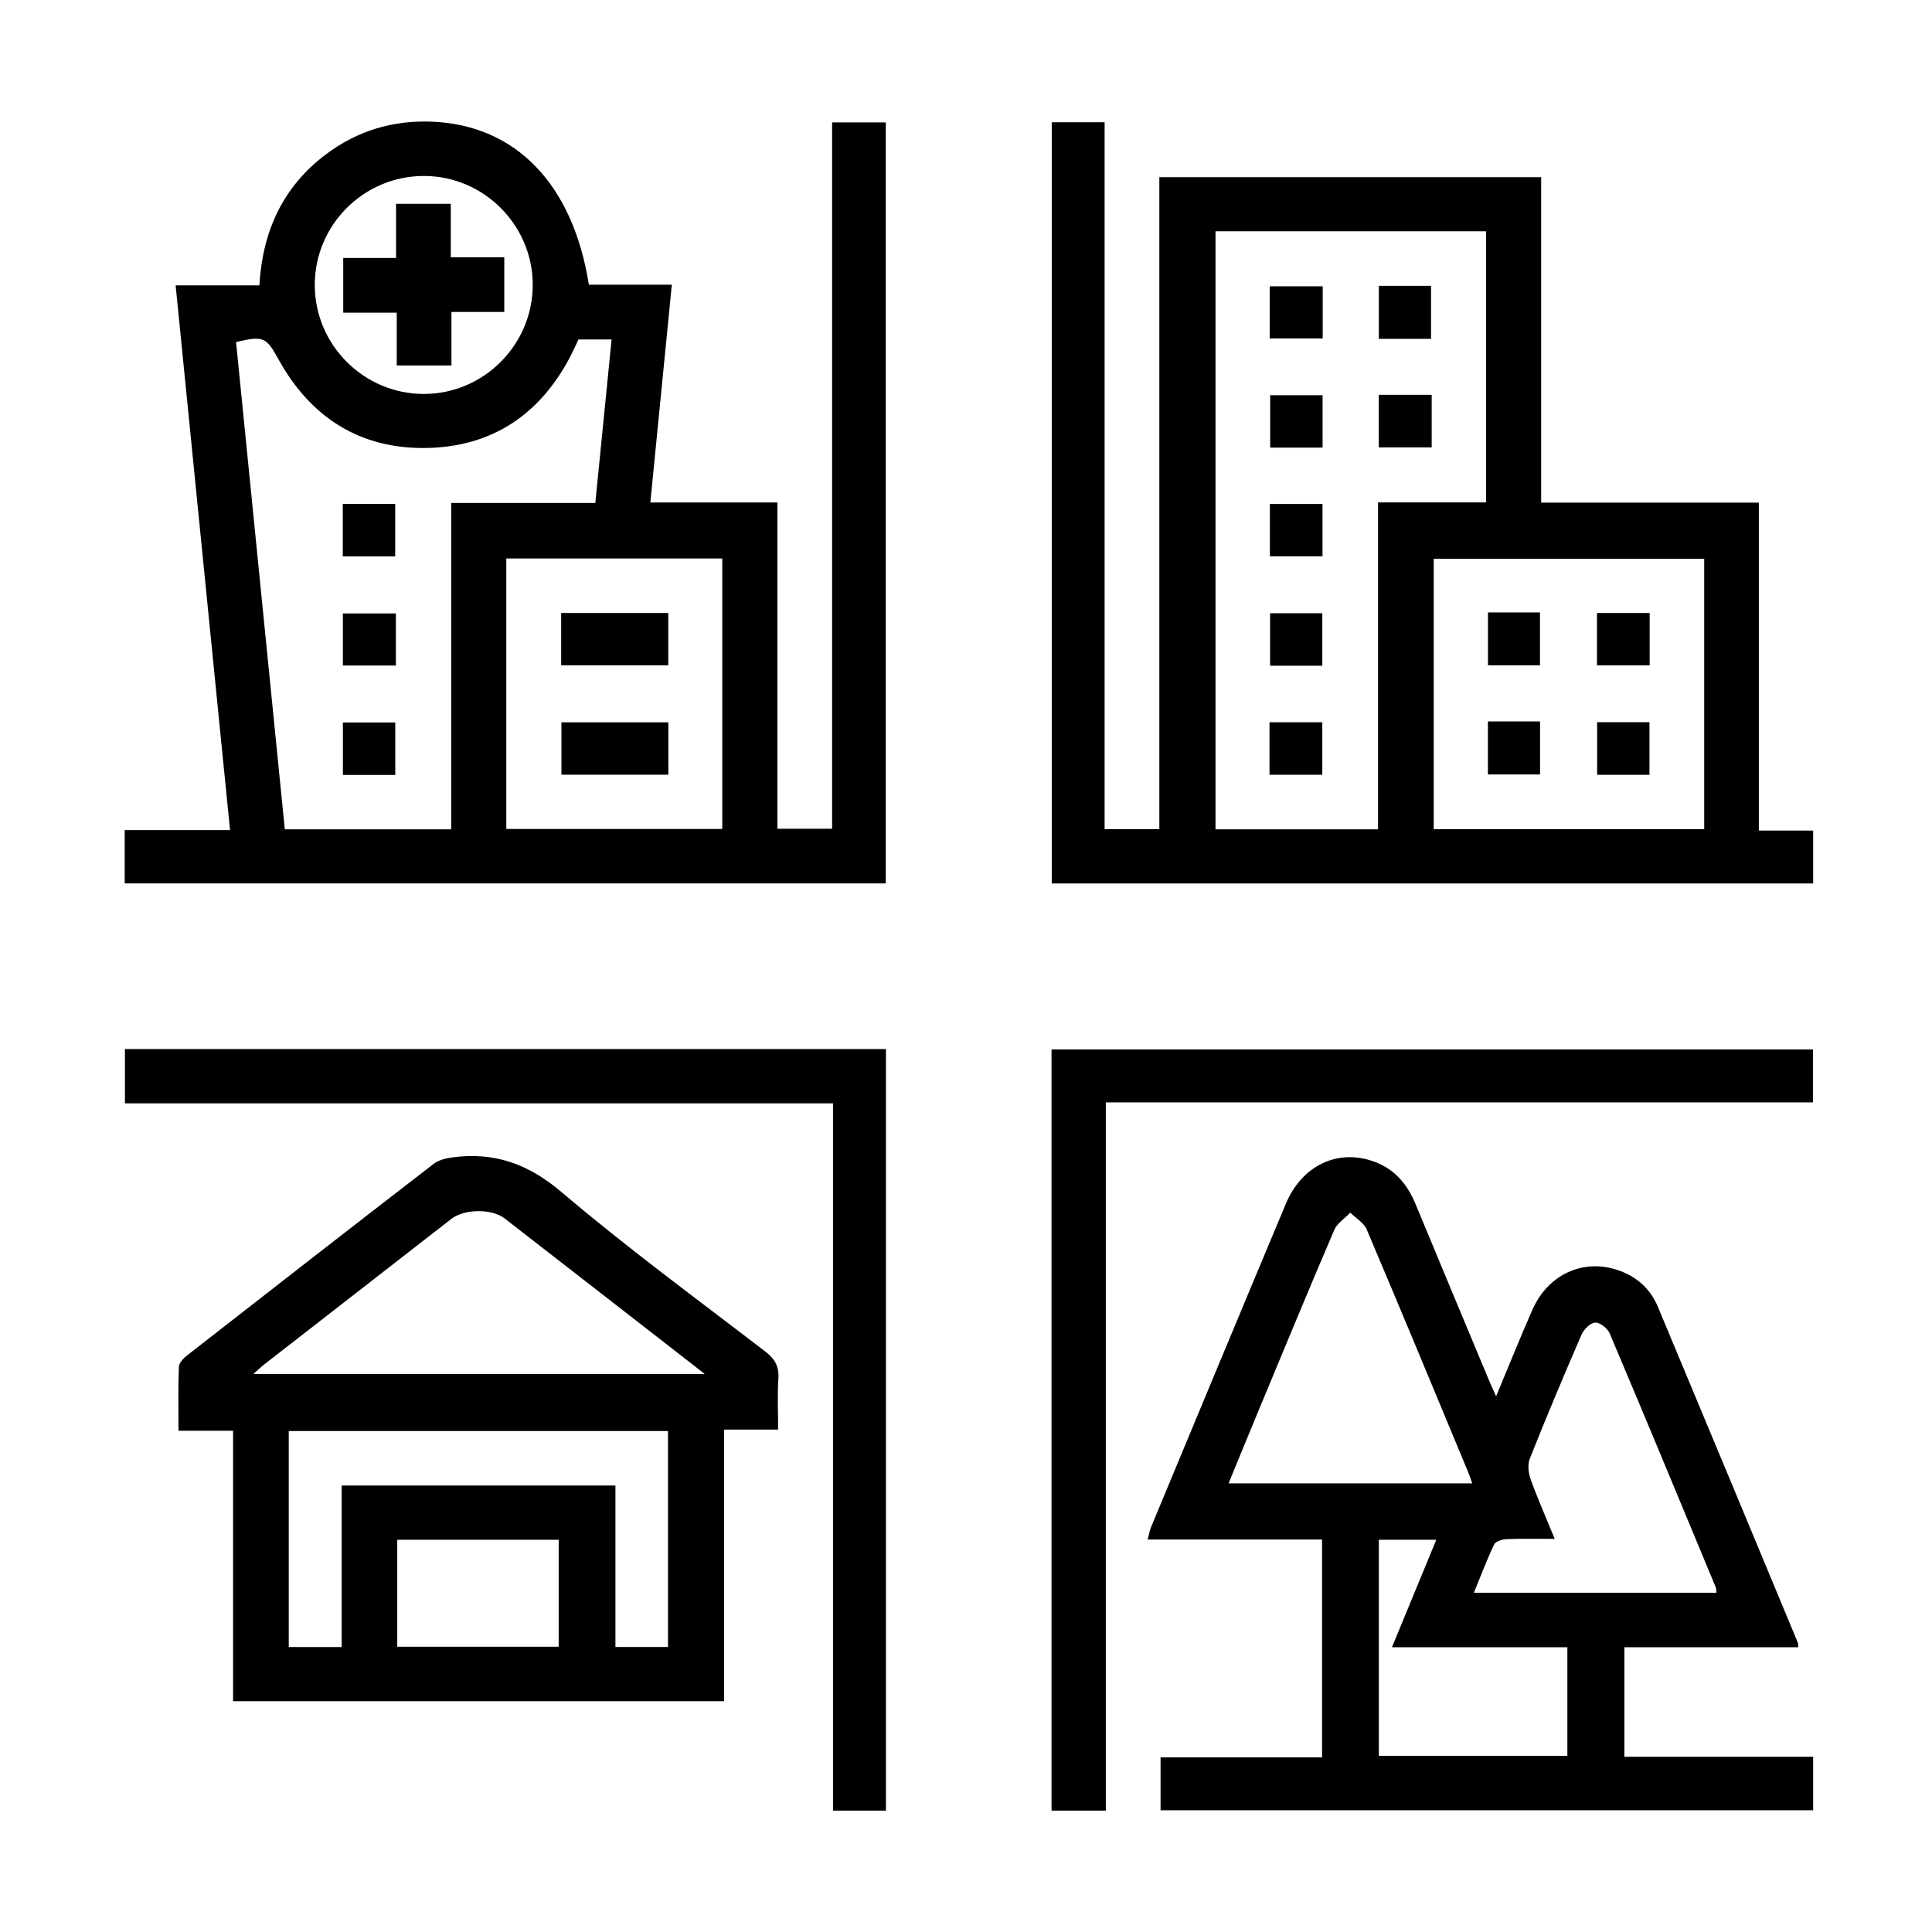
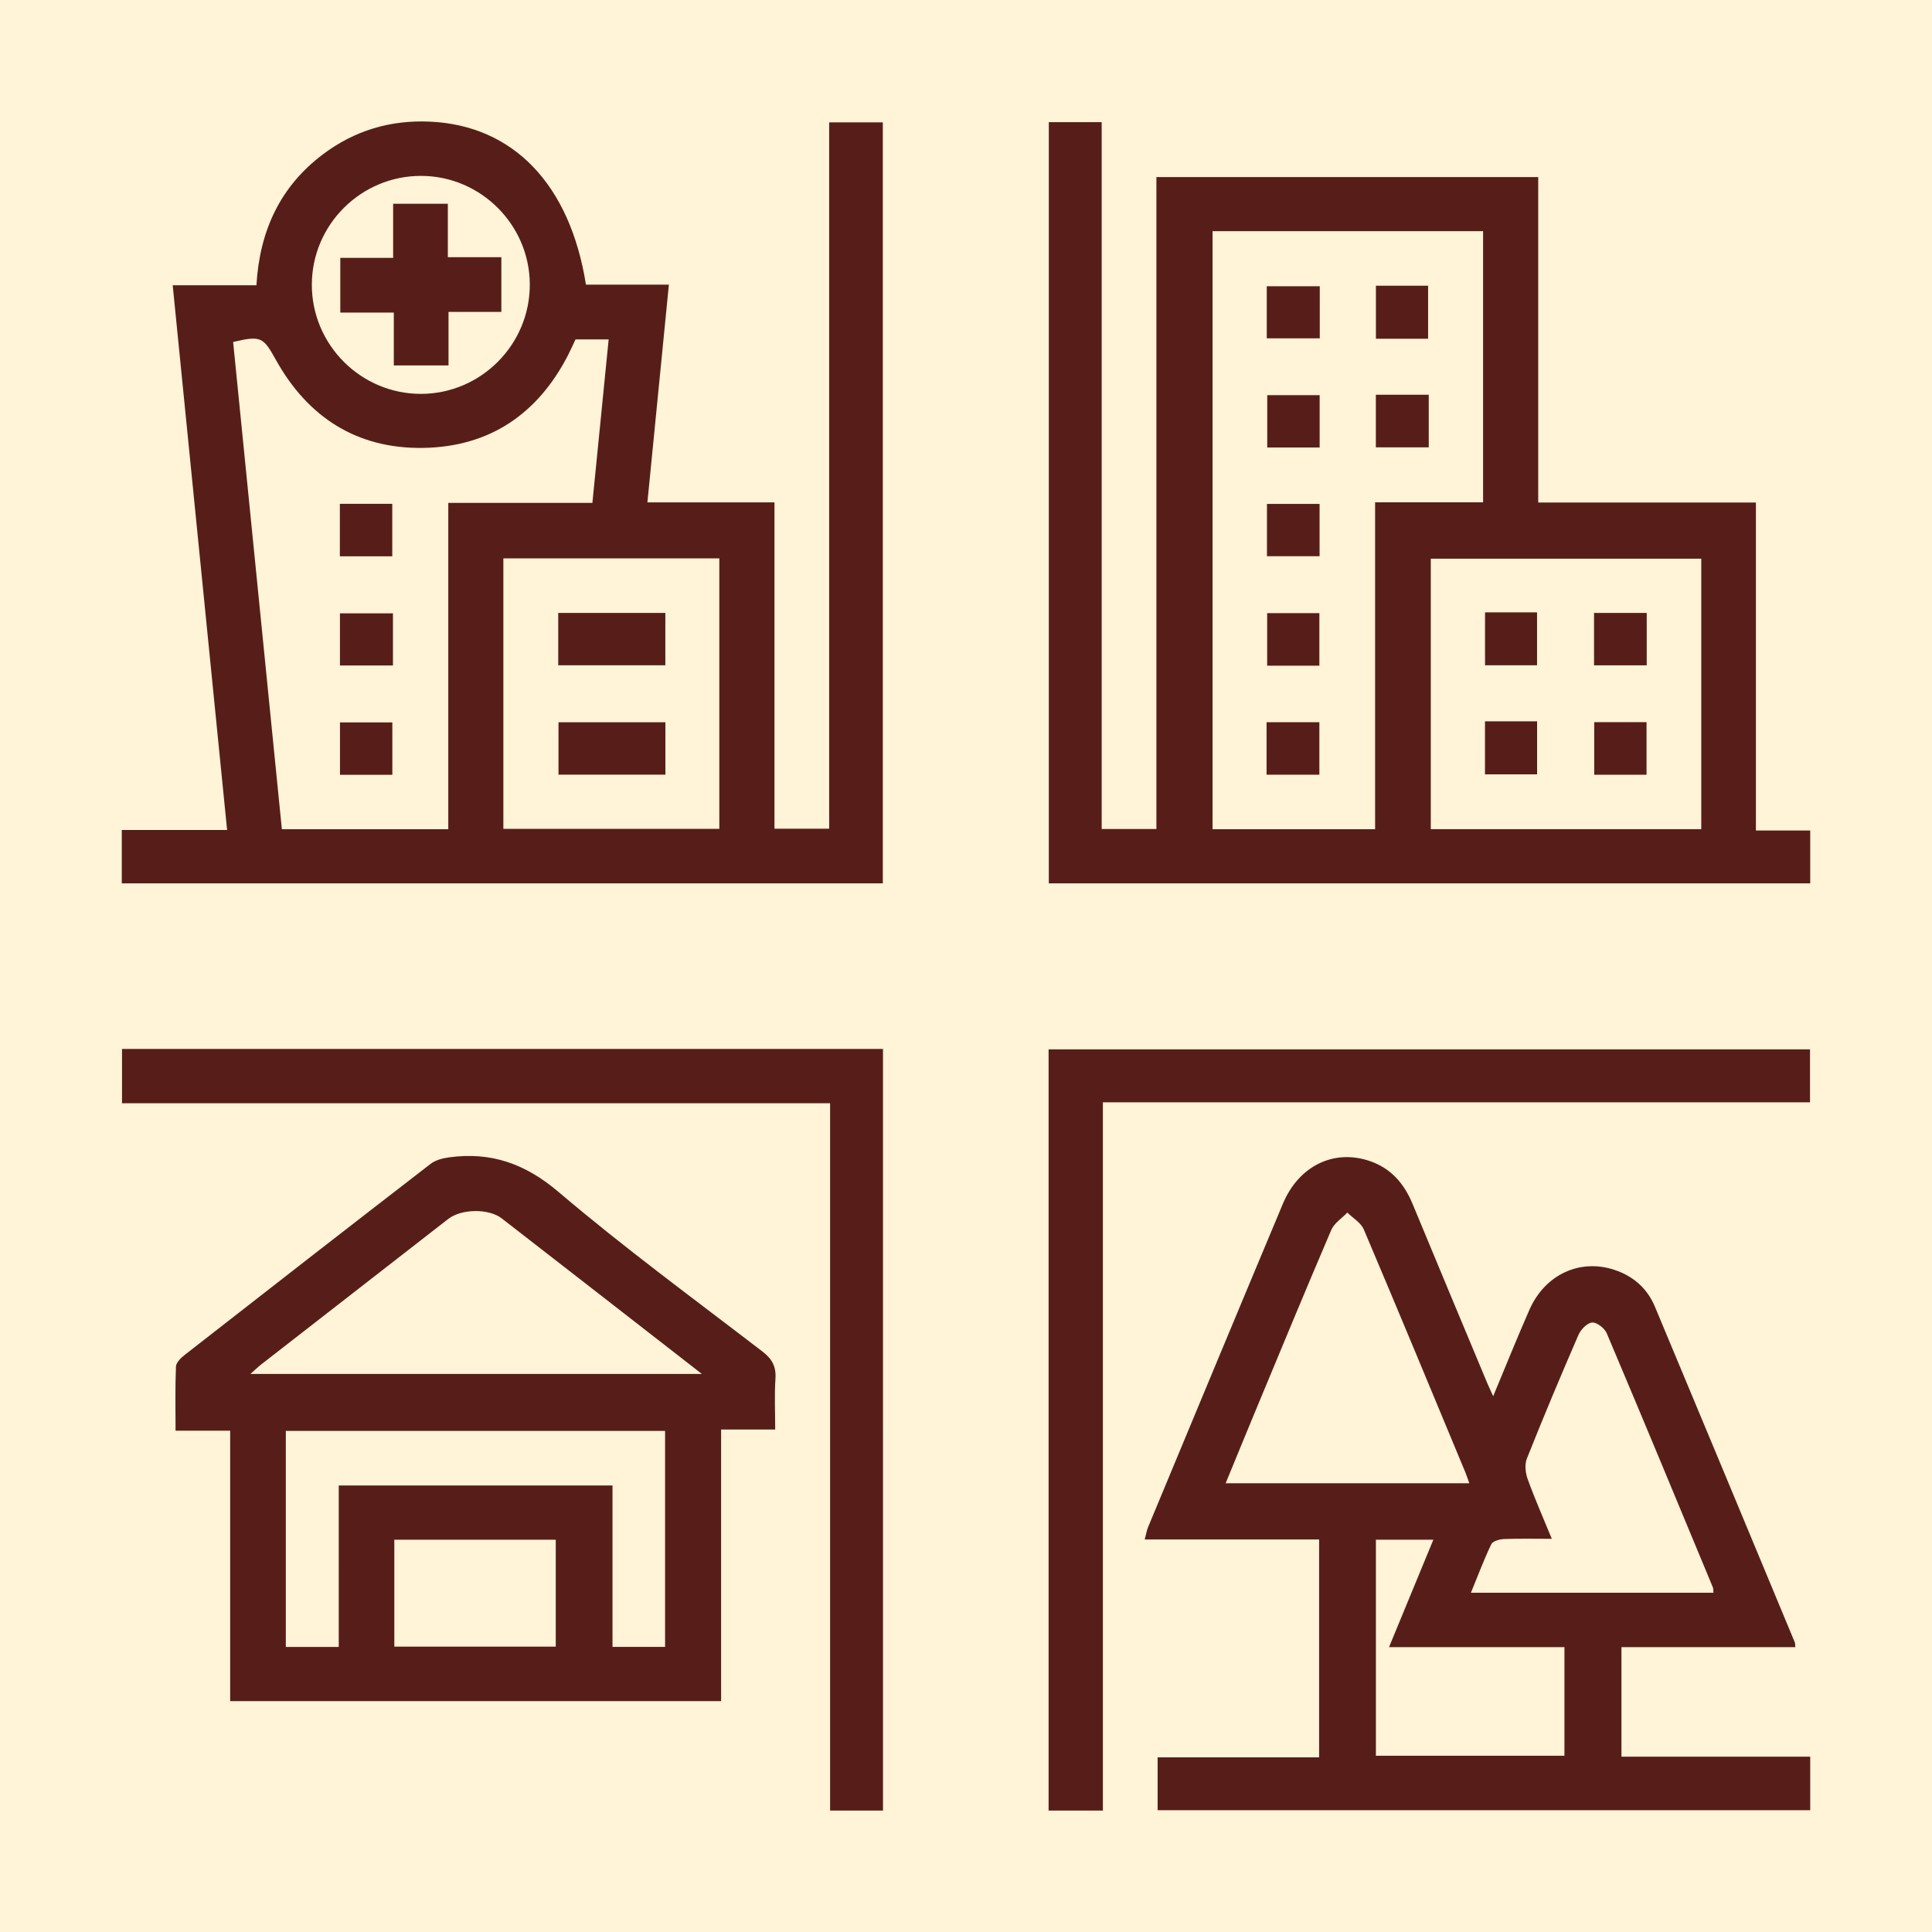
<svg xmlns="http://www.w3.org/2000/svg" version="1.1" id="Warstwa_1_kopia" x="0px" y="0px" width="425.197px" height="425.197px" viewBox="0 0 425.197 425.197" enable-background="new 0 0 425.197 425.197" xml:space="preserve">
+   <rect fill-rule="evenodd" clip-rule="evenodd" fill="#FFF3D8" width="425.197" height="425.197" />
  <g>
-     <path fill-rule="evenodd" clip-rule="evenodd" d="M27.446,194.427c0-3.955,0-7.655,0-11.742c7.724,0,15.28,0,23.181,0   c-4.008-40.133-7.975-79.845-11.973-119.881c6.188,0,12.147,0,18.426,0c0.693-11.887,5.15-21.675,14.624-28.815   c6.95-5.237,14.812-7.584,23.486-7.207c18.382,0.799,30.907,13.773,34.41,35.877c5.897,0,11.852,0,18.255,0   c-1.584,16.061-3.134,31.771-4.727,47.921c9.377,0,18.537,0,27.965,0c0,24.117,0,47.812,0,71.813c4.049,0,7.841,0,12.041,0   c0-51.678,0-103.455,0-155.452c4.094,0,7.795,0,11.807,0c0,55.668,0,111.441,0,167.486   C139.286,194.427,83.513,194.427,27.446,194.427z M62.68,182.515c12.339,0,24.279,0,36.625,0c0-23.964,0-47.75,0-71.826   c10.731,0,21.058,0,31.715,0c1.202-12.087,2.378-23.911,3.579-35.976c-1.851,0-3.09,0-4.329,0c-0.992,0-1.984,0-2.963,0   c-0.616,1.3-1.117,2.44-1.687,3.544c-6.649,12.877-17.217,20.058-31.691,20.332c-14.653,0.278-25.536-6.68-32.615-19.462   c-2.731-4.93-3.279-5.287-9.362-3.846C55.516,110.903,59.082,146.55,62.68,182.515z M111.426,182.436c16.069,0,31.847,0,47.531,0   c0-20.041,0-39.816,0-59.531c-15.985,0-31.675,0-47.531,0C111.426,142.788,111.426,162.474,111.426,182.436z M93.308,86.7   c13.217-0.021,23.999-10.893,23.936-24.134c-0.063-13.073-10.775-23.781-23.849-23.839c-13.25-0.059-24.1,10.709-24.12,23.941   C69.255,75.897,80.079,86.722,93.308,86.7z" />
-     <path fill-rule="evenodd" clip-rule="evenodd" d="M387.089,182.79c4.375,0,8.081,0,11.953,0c0,3.975,0,7.676,0,11.643   c-55.794,0-111.57,0-167.573,0c0-55.79,0-111.566,0-167.528c3.828,0,7.529,0,11.637,0c0,51.778,0,103.556,0,155.564   c4.191,0,7.979,0,12.043,0c0-47.823,0-95.512,0-143.477c28.055,0,55.837,0,84.03,0c0,23.776,0,47.563,0,71.623   c16.105,0,31.804,0,47.91,0C387.089,134.675,387.089,158.461,387.089,182.79z M267.509,50.896c0,44.06,0,87.837,0,131.62   c11.969,0,23.666,0,35.771,0c0-23.965,0-47.75,0-71.943c8.196,0,15.992,0,23.766,0c0-20.108,0-39.804,0-59.677   C307.165,50.896,287.47,50.896,267.509,50.896z M375.063,122.977c-20.087,0-39.863,0-59.527,0c0,20.047,0,39.824,0,59.52   c19.991,0,39.679,0,59.527,0C375.063,162.606,375.063,142.919,375.063,122.977z" />
-     <path fill-rule="evenodd" clip-rule="evenodd" d="M255.418,398.406c0-3.961,0-7.66,0-11.633c11.869,0,23.568,0,35.541,0   c0-16.058,0-31.841,0-47.952c-12.669,0-25.358,0-38.38,0c0.315-1.174,0.44-1.998,0.752-2.745   c9.869-23.724,19.724-47.453,29.659-71.148c3.494-8.332,11.189-12.06,19.057-9.409c4.705,1.584,7.621,4.962,9.482,9.461   c5.438,13.139,10.934,26.253,16.411,39.375c0.334,0.8,0.712,1.582,1.327,2.944c2.776-6.646,5.269-12.873,7.969-19.009   c3.427-7.785,11.107-11.334,18.741-8.793c4.128,1.375,7.196,4.063,8.873,8.067c10.305,24.62,20.546,49.266,30.8,73.907   c0.088,0.212,0.056,0.475,0.112,1.056c-12.689,0-25.344,0-38.265,0c0,8.121,0,15.908,0,24.106c13.792,0,27.581,0,41.544,0   c0,4.104,0,7.805,0,11.772C351.255,398.406,303.483,398.406,255.418,398.406z M270.386,326.457c18.051,0,35.692,0,53.622,0   c-0.348-0.978-0.562-1.678-0.842-2.351c-7.429-17.854-14.82-35.722-22.378-53.521c-0.629-1.481-2.389-2.48-3.622-3.703   c-1.203,1.266-2.888,2.325-3.533,3.83c-5.604,13.071-11.029,26.22-16.493,39.352C274.899,315.449,272.694,320.85,270.386,326.457z    M342.17,338.681c-3.861,0-7.22-0.084-10.569,0.054c-0.962,0.039-2.428,0.464-2.755,1.146c-1.629,3.4-2.954,6.946-4.477,10.665   c18.152,0,35.724,0,53.379,0c-0.054-0.498-0.01-0.889-0.143-1.207c-7.743-18.644-15.469-37.294-23.34-55.883   c-0.473-1.113-2.165-2.447-3.204-2.379c-1.083,0.071-2.505,1.525-3.018,2.705c-3.921,9.029-7.729,18.11-11.368,27.256   c-0.518,1.299-0.302,3.165,0.197,4.544C338.427,329.881,340.279,334.071,342.17,338.681z M316.101,338.877   c-4.455,0-8.494,0-12.646,0c0,15.967,0,31.736,0,47.553c13.992,0,27.764,0,41.495,0c0-8.028,0-15.809,0-23.906   c-12.921,0-25.564,0-38.607,0C309.677,354.442,312.84,346.778,316.101,338.877z" />
-     <path fill-rule="evenodd" clip-rule="evenodd" d="M51.3,374.402c0-19.881,0-39.49,0-59.513c-3.92,0-7.719,0-12.018,0   c0-4.97-0.101-9.546,0.088-14.109c0.037-0.88,1.063-1.9,1.88-2.538c18.022-14.07,36.064-28.114,54.165-42.083   c1.082-0.834,2.65-1.236,4.049-1.429c9.232-1.27,16.774,1.377,24.132,7.635c14.454,12.289,29.798,23.536,44.858,35.103   c2.104,1.617,3.028,3.275,2.854,5.937c-0.235,3.589-0.058,7.206-0.058,11.219c-4.04,0-7.838,0-11.903,0c0,20.11,0,39.809,0,59.779   C123.284,374.402,87.5,374.402,51.3,374.402z M55.754,302.392c33.224,0,65.91,0,99.344,0c-0.968-0.76-1.352-1.063-1.738-1.363   c-14.094-10.957-28.179-21.924-42.287-32.863c-2.855-2.215-8.876-2.137-11.784,0.121c-13.707,10.643-27.399,21.302-41.09,31.964   C57.466,300.821,56.797,301.474,55.754,302.392z M75.197,326.942c20.306,0,40.078,0,60.248,0c0,12.04,0,23.824,0,35.527   c4.103,0,7.801,0,11.571,0c0-15.982,0-31.758,0-47.531c-28.004,0-55.769,0-83.465,0c0,16.034,0,31.811,0,47.54   c3.988,0,7.687,0,11.646,0C75.197,350.593,75.197,338.9,75.197,326.942z M87.429,362.413c12.078,0,23.854,0,35.528,0   c0-8.049,0-15.831,0-23.535c-11.989,0-23.676,0-35.528,0C87.429,346.766,87.429,354.457,87.429,362.413z" />
-     <path fill-rule="evenodd" clip-rule="evenodd" d="M243.37,398.485c-4.376,0-8.076,0-11.949,0c0-55.877,0-111.566,0-167.523   c55.794,0,111.571,0,167.575,0c0,3.797,0,7.584,0,11.649c-51.838,0-103.528,0-155.626,0   C243.37,294.664,243.37,346.443,243.37,398.485z" />
-     <path fill-rule="evenodd" clip-rule="evenodd" d="M194.978,398.487c-3.972,0-7.673,0-11.644,0c0-51.875,0-103.564,0-155.663   c-52.052,0-103.832,0-155.838,0c0-4.193,0-7.981,0-11.951c55.833,0,111.522,0,167.481,0   C194.978,286.661,194.978,342.438,194.978,398.487z" />
-     <path fill-rule="evenodd" clip-rule="evenodd" d="M86.991,170.54c-3.941,0-7.632,0-11.524,0c0-3.845,0-7.537,0-11.534   c3.683,0,7.466,0,11.524,0C86.991,162.662,86.991,166.442,86.991,170.54z" />
-     <path fill-rule="evenodd" clip-rule="evenodd" d="M87.127,135.004c0,3.854,0,7.544,0,11.467c-3.906,0-7.684,0-11.665,0   c0-3.782,0-7.474,0-11.467C79.159,135.004,82.941,135.004,87.127,135.004z" />
-     <path fill-rule="evenodd" clip-rule="evenodd" d="M75.442,122.456c0-3.999,0-7.691,0-11.562c3.865,0,7.556,0,11.535,0   c0,3.743,0,7.525,0,11.562C83.26,122.456,79.482,122.456,75.442,122.456z" />
-     <path fill-rule="evenodd" clip-rule="evenodd" d="M147.088,158.968c0,3.949,0,7.643,0,11.534c-7.848,0-15.535,0-23.527,0   c0-3.692,0-7.478,0-11.534C131.225,158.968,139,158.968,147.088,158.968z" />
-     <path fill-rule="evenodd" clip-rule="evenodd" d="M147.075,134.912c0,3.857,0,7.551,0,11.52c-7.774,0-15.55,0-23.573,0   c0-3.747,0-7.528,0-11.52C131.348,134.912,139.122,134.912,147.075,134.912z" />
-     <path fill-rule="evenodd" clip-rule="evenodd" d="M87.166,44.859c4.237,0,7.935,0,12.041,0c0,3.902,0,7.7,0,11.759   c4.099,0,7.803,0,11.776,0c0,4.055,0,7.841,0,12.043c-3.773,0-7.569,0-11.627,0c0,4.1,0,7.803,0,11.775c-4.054,0-7.842,0-12.042,0   c0-3.769,0-7.567,0-11.626c-4.1,0-7.803,0-11.776,0c0-4.054,0-7.842,0-12.043c3.77,0,7.568,0,11.628,0   C87.166,52.669,87.166,48.966,87.166,44.859z" />
-     <path fill-rule="evenodd" clip-rule="evenodd" d="M279.393,170.512c0-3.918,0-7.608,0-11.555c3.838,0,7.616,0,11.621,0   c0,3.808,0,7.586,0,11.555C287.199,170.512,283.509,170.512,279.393,170.512z" />
-     <path fill-rule="evenodd" clip-rule="evenodd" d="M291.06,110.918c0,3.854,0,7.545,0,11.514c-3.773,0-7.552,0-11.58,0   c0-3.744,0-7.521,0-11.514C283.231,110.918,286.923,110.918,291.06,110.918z" />
-     <path fill-rule="evenodd" clip-rule="evenodd" d="M315.088,86.889c0,3.952,0,7.642,0,11.577c-3.871,0-7.648,0-11.643,0   c0-3.841,0-7.619,0-11.577C307.294,86.889,310.984,86.889,315.088,86.889z" />
-     <path fill-rule="evenodd" clip-rule="evenodd" d="M291.075,86.981c0,3.941,0,7.633,0,11.524c-3.845,0-7.537,0-11.534,0   c0-3.683,0-7.465,0-11.524C283.197,86.981,286.978,86.981,291.075,86.981z" />
-     <path fill-rule="evenodd" clip-rule="evenodd" d="M314.943,74.571c-3.883,0-7.572,0-11.485,0c0-3.917,0-7.695,0-11.667   c3.811,0,7.502,0,11.485,0C314.943,66.632,314.943,70.413,314.943,74.571z" />
-     <path fill-rule="evenodd" clip-rule="evenodd" d="M291.103,63.013c0,3.854,0,7.543,0,11.467c-3.906,0-7.685,0-11.665,0   c0-3.781,0-7.473,0-11.467C283.134,63.013,286.916,63.013,291.103,63.013z" />
-     <path fill-rule="evenodd" clip-rule="evenodd" d="M291.016,146.517c-3.82,0-7.513,0-11.492,0c0-3.738,0-7.52,0-11.559   c3.711,0,7.49,0,11.492,0C291.016,138.771,291.016,142.549,291.016,146.517z" />
-     <path fill-rule="evenodd" clip-rule="evenodd" d="M327.473,134.781c3.939,0,7.541,0,11.45,0c0,3.805,0,7.586,0,11.649   c-3.645,0-7.425,0-11.45,0C327.473,142.681,327.473,138.902,327.473,134.781z" />
-     <path fill-rule="evenodd" clip-rule="evenodd" d="M363.06,134.906c0,3.882,0,7.572,0,11.531c-3.8,0-7.58,0-11.598,0   c0-3.771,0-7.55,0-11.531C355.24,134.906,358.932,134.906,363.06,134.906z" />
-     <path fill-rule="evenodd" clip-rule="evenodd" d="M327.463,158.77c3.969,0,7.57,0,11.47,0c0,3.833,0,7.614,0,11.667   c-3.676,0-7.455,0-11.47,0C327.463,166.658,327.463,162.88,327.463,158.77z" />
-     <path fill-rule="evenodd" clip-rule="evenodd" d="M363.018,170.524c-3.854,0-7.545,0-11.514,0c0-3.771,0-7.553,0-11.58   c3.744,0,7.521,0,11.514,0C363.018,162.696,363.018,166.388,363.018,170.524z" />
+     <path fill-rule="evenodd" clip-rule="evenodd" fill="#571E19" d="M26.801,194.41c0-3.955,0-7.655,0-11.742   c7.724,0,15.279,0,23.181,0c-4.009-40.133-7.975-79.845-11.974-119.881c6.188,0,12.147,0,18.426,0   c0.693-11.887,5.15-21.675,14.624-28.814c6.95-5.237,14.812-7.584,23.486-7.207c18.383,0.799,30.907,13.772,34.41,35.877   c5.896,0,11.852,0,18.255,0c-1.584,16.062-3.134,31.771-4.727,47.921c9.377,0,18.537,0,27.965,0c0,24.117,0,47.813,0,71.813   c4.05,0,7.842,0,12.041,0c0-51.678,0-103.455,0-155.452c4.094,0,7.795,0,11.807,0c0,55.668,0,111.441,0,167.486   C138.641,194.41,82.868,194.41,26.801,194.41z M62.035,182.498c12.339,0,24.278,0,36.625,0c0-23.964,0-47.75,0-71.826   c10.731,0,21.059,0,31.715,0c1.202-12.087,2.379-23.911,3.579-35.976c-1.852,0-3.091,0-4.329,0c-0.992,0-1.984,0-2.963,0   c-0.616,1.3-1.117,2.44-1.688,3.545c-6.648,12.877-17.217,20.058-31.69,20.331c-14.653,0.278-25.536-6.68-32.615-19.462   c-2.731-4.931-3.279-5.287-9.362-3.847C54.87,110.887,58.437,146.534,62.035,182.498z M110.781,182.42c16.069,0,31.847,0,47.53,0   c0-20.041,0-39.816,0-59.531c-15.985,0-31.675,0-47.53,0C110.781,142.771,110.781,162.458,110.781,182.42z M92.663,86.684   c13.217-0.021,23.998-10.893,23.936-24.135c-0.063-13.072-10.775-23.78-23.849-23.839c-13.251-0.06-24.101,10.709-24.12,23.94   C68.609,75.881,79.434,86.705,92.663,86.684z" />
+     <path fill-rule="evenodd" clip-rule="evenodd" fill="#571E19" d="M386.443,182.773c4.375,0,8.081,0,11.953,0   c0,3.975,0,7.676,0,11.643c-55.794,0-111.57,0-167.573,0c0-55.79,0-111.565,0-167.527c3.828,0,7.529,0,11.637,0   c0,51.777,0,103.556,0,155.563c4.191,0,7.979,0,12.043,0c0-47.822,0-95.512,0-143.477c28.055,0,55.837,0,84.03,0   c0,23.776,0,47.563,0,71.623c16.105,0,31.804,0,47.91,0C386.443,134.658,386.443,158.444,386.443,182.773z M266.863,50.879   c0,44.06,0,87.837,0,131.62c11.969,0,23.666,0,35.771,0c0-23.965,0-47.75,0-71.943c8.196,0,15.992,0,23.766,0   c0-20.108,0-39.804,0-59.677C306.52,50.879,286.824,50.879,266.863,50.879z M374.417,122.96c-20.087,0-39.863,0-59.527,0   c0,20.047,0,39.824,0,59.521c19.991,0,39.679,0,59.527,0C374.417,162.59,374.417,142.902,374.417,122.96z" />
+     <path fill-rule="evenodd" clip-rule="evenodd" fill="#571E19" d="M254.772,398.39c0-3.961,0-7.66,0-11.633   c11.869,0,23.568,0,35.541,0c0-16.058,0-31.841,0-47.952c-12.669,0-25.358,0-38.38,0c0.315-1.174,0.44-1.998,0.752-2.745   c9.869-23.724,19.724-47.453,29.659-71.148c3.494-8.332,11.189-12.06,19.057-9.409c4.705,1.584,7.621,4.962,9.482,9.461   c5.438,13.139,10.934,26.253,16.411,39.375c0.334,0.8,0.712,1.582,1.327,2.944c2.776-6.646,5.269-12.873,7.969-19.009   c3.427-7.785,11.107-11.334,18.741-8.793c4.128,1.375,7.196,4.063,8.873,8.067c10.305,24.62,20.546,49.266,30.8,73.907   c0.088,0.212,0.056,0.475,0.112,1.056c-12.689,0-25.344,0-38.265,0c0,8.121,0,15.908,0,24.106c13.792,0,27.581,0,41.544,0   c0,4.104,0,7.805,0,11.772C350.609,398.39,302.838,398.39,254.772,398.39z M269.74,326.44c18.051,0,35.692,0,53.622,0   c-0.348-0.978-0.562-1.678-0.842-2.351c-7.429-17.854-14.82-35.722-22.378-53.521c-0.629-1.481-2.389-2.48-3.622-3.703   c-1.203,1.266-2.888,2.325-3.533,3.83c-5.604,13.071-11.029,26.22-16.493,39.352C274.254,315.433,272.049,320.833,269.74,326.44z    M341.524,338.664c-3.861,0-7.22-0.084-10.569,0.054c-0.962,0.039-2.428,0.464-2.755,1.146c-1.629,3.4-2.954,6.946-4.477,10.665   c18.152,0,35.724,0,53.379,0c-0.054-0.498-0.01-0.889-0.143-1.207c-7.743-18.644-15.469-37.294-23.34-55.883   c-0.473-1.113-2.165-2.447-3.204-2.379c-1.083,0.071-2.505,1.525-3.018,2.705c-3.921,9.029-7.729,18.11-11.368,27.256   c-0.518,1.299-0.302,3.165,0.197,4.544C337.781,329.864,339.634,334.055,341.524,338.664z M315.455,338.86   c-4.455,0-8.494,0-12.646,0c0,15.967,0,31.736,0,47.553c13.992,0,27.764,0,41.495,0c0-8.028,0-15.809,0-23.906   c-12.921,0-25.564,0-38.607,0C309.031,354.426,312.194,346.762,315.455,338.86z" />
+     <path fill-rule="evenodd" clip-rule="evenodd" fill="#571E19" d="M50.654,374.386c0-19.881,0-39.49,0-59.513   c-3.92,0-7.719,0-12.018,0c0-4.97-0.101-9.546,0.088-14.109c0.037-0.88,1.063-1.9,1.88-2.538   c18.022-14.07,36.064-28.114,54.165-42.083c1.082-0.834,2.65-1.236,4.049-1.429c9.232-1.27,16.774,1.377,24.133,7.635   c14.453,12.289,29.798,23.536,44.858,35.103c2.104,1.617,3.028,3.275,2.854,5.937c-0.235,3.589-0.059,7.206-0.059,11.219   c-4.04,0-7.838,0-11.902,0c0,20.11,0,39.809,0,59.779C122.639,374.386,86.854,374.386,50.654,374.386z M55.108,302.375   c33.225,0,65.91,0,99.344,0c-0.968-0.76-1.352-1.063-1.738-1.363c-14.094-10.957-28.179-21.924-42.287-32.863   c-2.855-2.215-8.876-2.137-11.783,0.121c-13.707,10.643-27.399,21.302-41.09,31.964C56.82,300.805,56.152,301.457,55.108,302.375z    M74.552,326.926c20.306,0,40.077,0,60.248,0c0,12.04,0,23.824,0,35.527c4.103,0,7.801,0,11.57,0c0-15.982,0-31.758,0-47.531   c-28.004,0-55.769,0-83.465,0c0,16.034,0,31.811,0,47.54c3.988,0,7.687,0,11.646,0C74.552,350.576,74.552,338.884,74.552,326.926z    M86.783,362.396c12.078,0,23.854,0,35.528,0c0-8.049,0-15.831,0-23.535c-11.989,0-23.676,0-35.528,0   C86.783,346.749,86.783,354.44,86.783,362.396z" />
+     <path fill-rule="evenodd" clip-rule="evenodd" fill="#571E19" d="M242.725,398.469c-4.376,0-8.076,0-11.949,0   c0-55.877,0-111.566,0-167.523c55.794,0,111.571,0,167.575,0c0,3.797,0,7.584,0,11.649c-51.838,0-103.528,0-155.626,0   C242.725,294.647,242.725,346.427,242.725,398.469z" />
+     <path fill-rule="evenodd" clip-rule="evenodd" fill="#571E19" d="M194.332,398.471c-3.972,0-7.673,0-11.644,0   c0-51.875,0-103.564,0-155.663c-52.052,0-103.832,0-155.838,0c0-4.193,0-7.981,0-11.951c55.833,0,111.522,0,167.481,0   C194.332,286.645,194.332,342.422,194.332,398.471z" />
+     <path fill-rule="evenodd" clip-rule="evenodd" fill="#571E19" d="M86.346,170.523c-3.941,0-7.632,0-11.524,0   c0-3.845,0-7.536,0-11.534c3.683,0,7.466,0,11.524,0C86.346,162.646,86.346,166.426,86.346,170.523z" />
+     <path fill-rule="evenodd" clip-rule="evenodd" fill="#571E19" d="M86.482,134.987c0,3.854,0,7.544,0,11.468   c-3.906,0-7.685,0-11.665,0c0-3.782,0-7.474,0-11.468C78.514,134.987,82.296,134.987,86.482,134.987z" />
+     <path fill-rule="evenodd" clip-rule="evenodd" fill="#571E19" d="M74.797,122.439c0-3.999,0-7.691,0-11.563   c3.865,0,7.557,0,11.535,0c0,3.743,0,7.525,0,11.563C82.615,122.439,78.837,122.439,74.797,122.439z" />
+     <path fill-rule="evenodd" clip-rule="evenodd" fill="#571E19" d="M146.442,158.951c0,3.949,0,7.644,0,11.534   c-7.848,0-15.534,0-23.527,0c0-3.691,0-7.478,0-11.534C130.579,158.951,138.355,158.951,146.442,158.951z" />
+     <path fill-rule="evenodd" clip-rule="evenodd" fill="#571E19" d="M146.43,134.896c0,3.857,0,7.551,0,11.52   c-7.774,0-15.55,0-23.573,0c0-3.746,0-7.527,0-11.52C130.702,134.896,138.477,134.896,146.43,134.896z" />
+     <path fill-rule="evenodd" clip-rule="evenodd" fill="#571E19" d="M86.521,44.843c4.237,0,7.935,0,12.041,0c0,3.902,0,7.7,0,11.759   c4.1,0,7.803,0,11.776,0c0,4.055,0,7.841,0,12.043c-3.773,0-7.569,0-11.627,0c0,4.1,0,7.803,0,11.775c-4.054,0-7.842,0-12.042,0   c0-3.769,0-7.566,0-11.626c-4.1,0-7.804,0-11.776,0c0-4.054,0-7.842,0-12.043c3.77,0,7.567,0,11.628,0   C86.521,52.652,86.521,48.949,86.521,44.843z" />
+     <path fill-rule="evenodd" clip-rule="evenodd" fill="#571E19" d="M278.747,170.495c0-3.918,0-7.608,0-11.555   c3.838,0,7.616,0,11.621,0c0,3.808,0,7.586,0,11.555C286.554,170.495,282.863,170.495,278.747,170.495z" />
+     <path fill-rule="evenodd" clip-rule="evenodd" fill="#571E19" d="M290.414,110.901c0,3.854,0,7.545,0,11.514   c-3.773,0-7.552,0-11.58,0c0-3.743,0-7.521,0-11.514C282.586,110.901,286.277,110.901,290.414,110.901z" />
+     <path fill-rule="evenodd" clip-rule="evenodd" fill="#571E19" d="M314.442,86.873c0,3.951,0,7.642,0,11.576   c-3.871,0-7.648,0-11.643,0c0-3.841,0-7.619,0-11.576C306.648,86.873,310.339,86.873,314.442,86.873z" />
+     <path fill-rule="evenodd" clip-rule="evenodd" fill="#571E19" d="M290.43,86.965c0,3.941,0,7.633,0,11.524   c-3.845,0-7.537,0-11.534,0c0-3.683,0-7.465,0-11.524C282.552,86.965,286.332,86.965,290.43,86.965z" />
+     <path fill-rule="evenodd" clip-rule="evenodd" fill="#571E19" d="M314.298,74.555c-3.883,0-7.572,0-11.485,0   c0-3.917,0-7.695,0-11.666c3.811,0,7.502,0,11.485,0C314.298,66.615,314.298,70.396,314.298,74.555z" />
+     <path fill-rule="evenodd" clip-rule="evenodd" fill="#571E19" d="M290.457,62.997c0,3.854,0,7.543,0,11.467   c-3.906,0-7.685,0-11.665,0c0-3.781,0-7.473,0-11.467C282.488,62.997,286.271,62.997,290.457,62.997z" />
+     <path fill-rule="evenodd" clip-rule="evenodd" fill="#571E19" d="M290.37,146.501c-3.82,0-7.513,0-11.492,0c0-3.738,0-7.52,0-11.56   c3.711,0,7.49,0,11.492,0C290.37,138.755,290.37,142.533,290.37,146.501z" />
+     <path fill-rule="evenodd" clip-rule="evenodd" fill="#571E19" d="M326.827,134.765c3.939,0,7.541,0,11.45,0   c0,3.805,0,7.586,0,11.649c-3.645,0-7.425,0-11.45,0C326.827,142.664,326.827,138.886,326.827,134.765z" />
+     <path fill-rule="evenodd" clip-rule="evenodd" fill="#571E19" d="M362.414,134.89c0,3.882,0,7.572,0,11.531c-3.8,0-7.58,0-11.598,0   c0-3.771,0-7.55,0-11.531C354.595,134.89,358.286,134.89,362.414,134.89z" />
+     <path fill-rule="evenodd" clip-rule="evenodd" fill="#571E19" d="M326.817,158.753c3.969,0,7.57,0,11.47,0   c0,3.833,0,7.614,0,11.667c-3.676,0-7.455,0-11.47,0C326.817,166.642,326.817,162.863,326.817,158.753z" />
+     <path fill-rule="evenodd" clip-rule="evenodd" fill="#571E19" d="M362.372,170.508c-3.854,0-7.545,0-11.514,0   c0-3.771,0-7.553,0-11.579c3.744,0,7.521,0,11.514,0C362.372,162.68,362.372,166.372,362.372,170.508z" />
  </g>
</svg>
